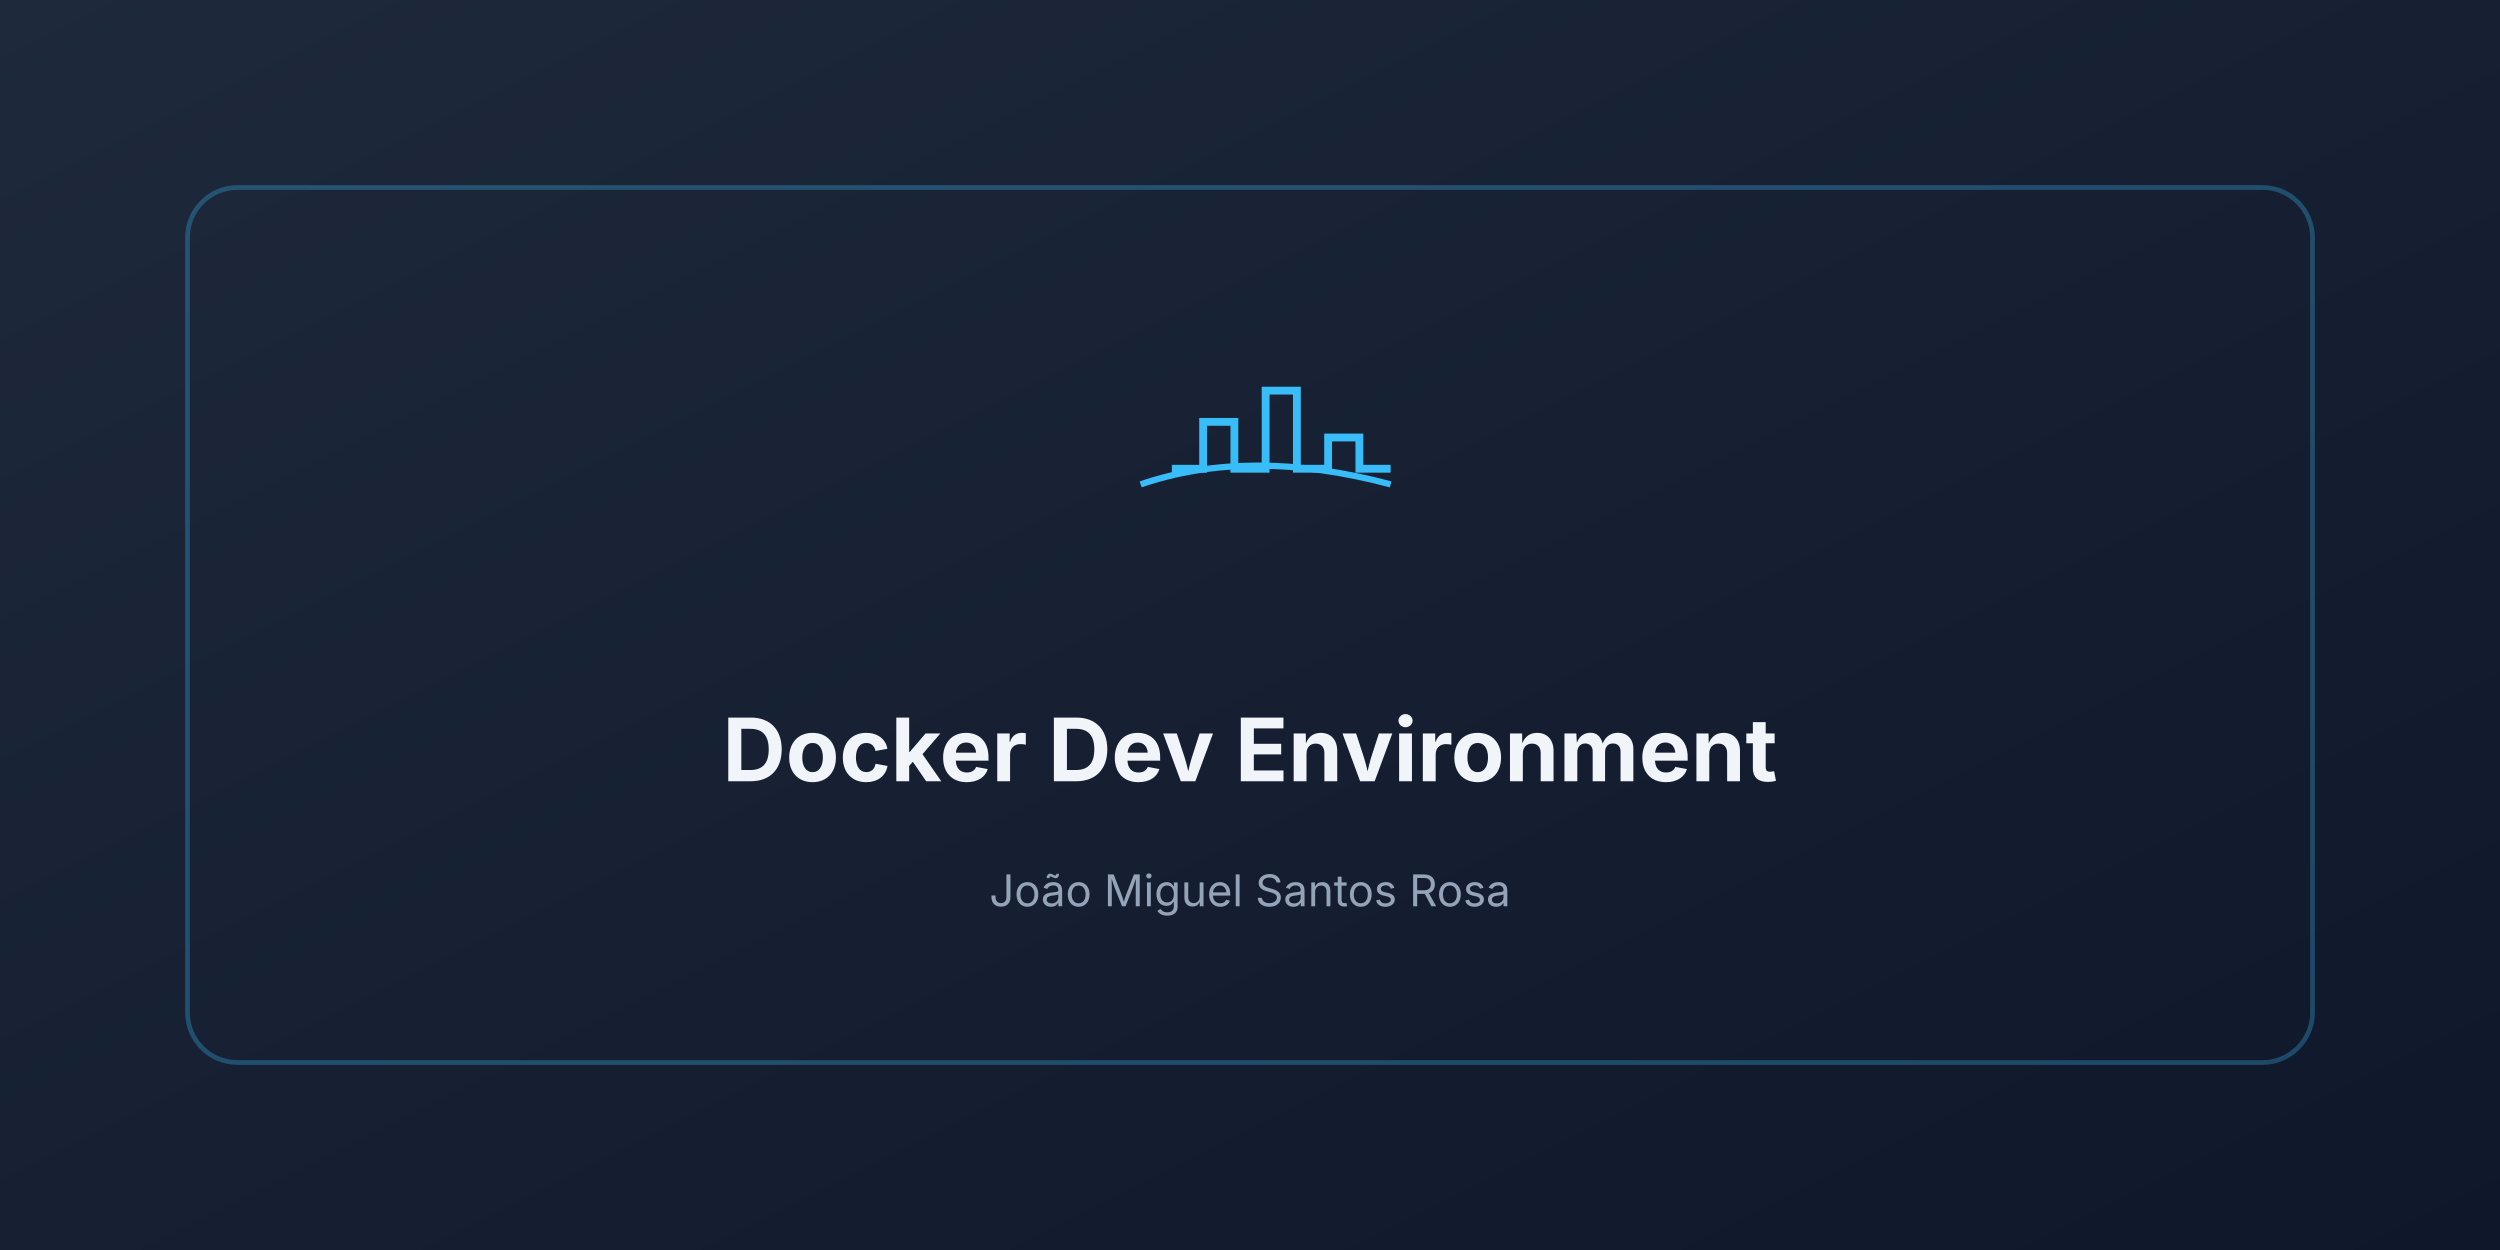
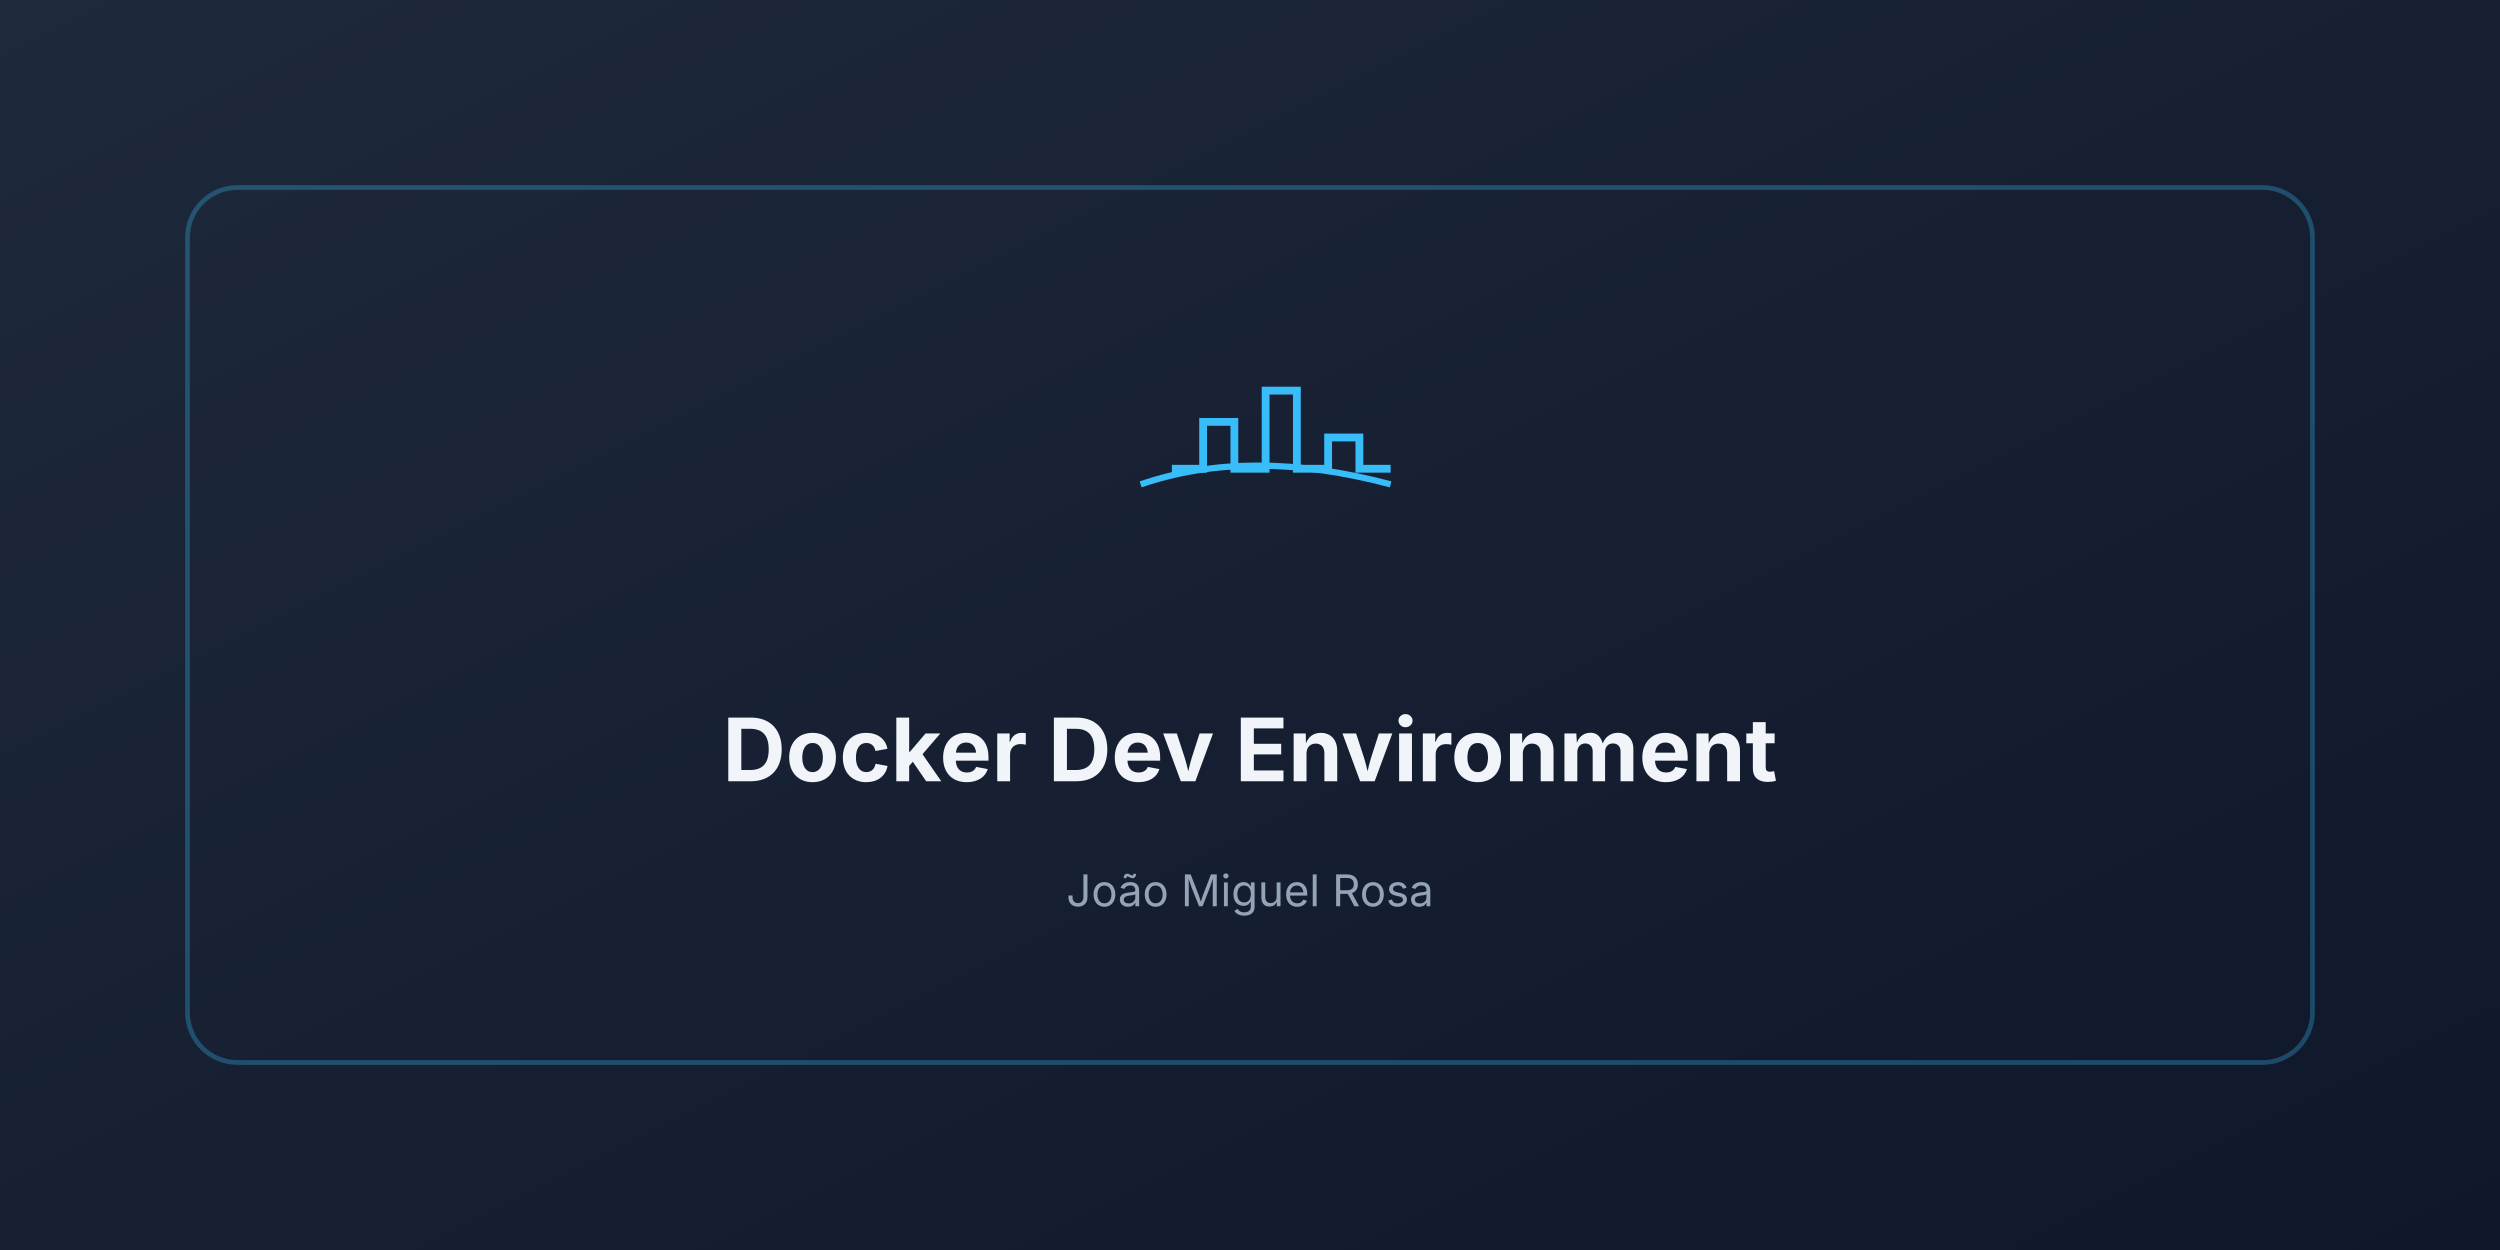
<svg xmlns="http://www.w3.org/2000/svg" width="800" height="400" viewBox="0 0 800 400">
  <defs>
    <linearGradient id="bg" x1="0%" y1="0%" x2="100%" y2="100%">
      <stop offset="0%" stop-color="#1e293b" />
      <stop offset="100%" stop-color="#0f172a" />
    </linearGradient>
  </defs>
  <rect width="800" height="400" fill="url(#bg)" />
  <rect x="60" y="60" width="680" height="280" rx="16" fill="none" stroke="#38bdf8" stroke-width="1.5" opacity="0.3" />
  <path d="M375,150 h10v-15h10v15h10v-25h10v25h10v-10h10v10h10" stroke="#38bdf8" stroke-width="2.5" fill="none" />
  <path d="M365,155 q35,-12 80,0" stroke="#38bdf8" stroke-width="2" fill="none" />
  <text x="400" y="250" text-anchor="middle" font-family="Inter,system-ui,sans-serif" font-weight="700" font-size="28" fill="#f1f5f9">Docker Dev Environment</text>
-   <text x="400" y="290" text-anchor="middle" font-family="Inter,system-ui,sans-serif" font-size="14" fill="#94a3b8">João Miguel Santos Rosa</text>
+   <text x="400" y="290" text-anchor="middle" font-family="Inter,system-ui,sans-serif" font-size="14" fill="#94a3b8">João Miguel Rosa</text>
</svg>
